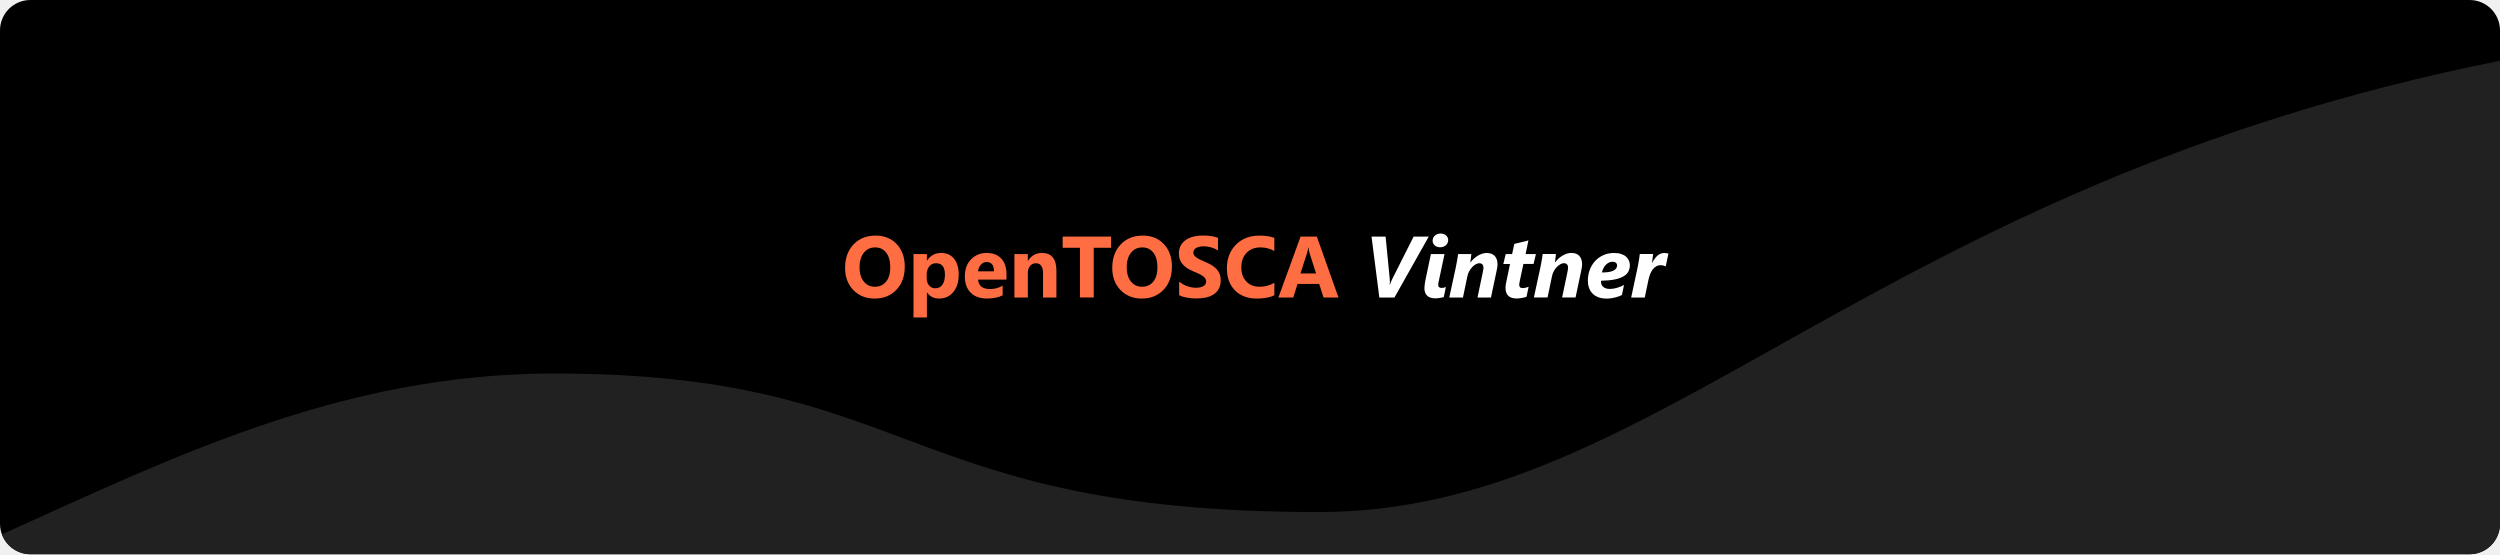
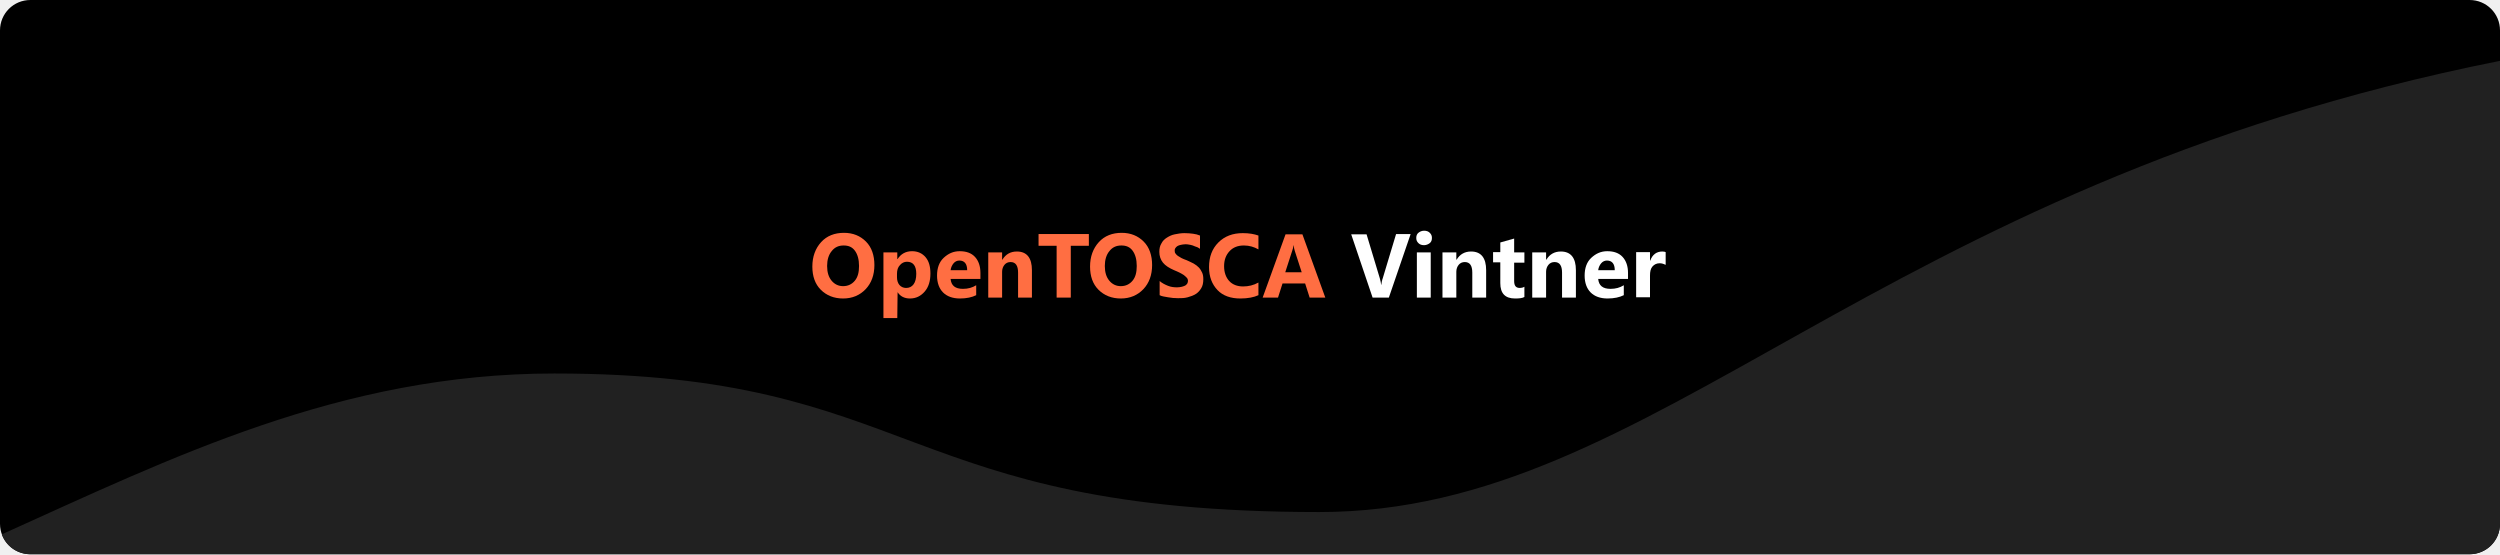
<svg xmlns="http://www.w3.org/2000/svg" version="1.1" id="Ebene_1" x="0px" y="0px" viewBox="0 0 830 184" style="enable-background:new 0 0 830 184;" xml:space="preserve">
  <style type="text/css">
	.st0{fill:#212121;}
- 	.st1{display:none;}
+ 	.st1{display:none;enable-background:new    ;}
	.st2{display:inline;fill:#FF6E42;}
	.st3{font-family:'SegoeUI-Bold';}
- 	.st4{font-size:28.861px;}
+ 	.st4{font-size:30px;}
	.st5{display:inline;fill:#FFFFFF;}
- 	.st6{font-family:'SegoeUI-BoldItalic';}
+ 	.st6{enable-background:new    ;}
	.st7{fill:#FF6E42;}
	.st8{fill:#FFFFFF;}
</style>
  <g>
-     <path d="M819.9,184H10.1C4.52,184,0,179.48,0,173.9V10.1C0,4.52,4.52,0,10.1,0H819.9c5.58,0,10.1,4.52,10.1,10.1V173.9   C830,179.48,825.48,184,819.9,184z" />
+     <path d="M819.9,184H10.1C4.5,184,0,179.5,0,173.9V10.1C0,4.5,4.5,0,10.1,0h809.8c5.6,0,10.1,4.5,10.1,10.1v163.8   C830,179.5,825.5,184,819.9,184z" />
  </g>
-   <path class="st0" d="M438,170c-140,0-133-46-254-46c-70.89,0-127.37,28.22-183.36,53.4c1.43,3.85,5.12,6.6,9.47,6.6H819.9  c5.58,0,10.1-4.52,10.1-10.1V20.17C620.55,61.91,550.63,170,438,170z" />
-   <text transform="matrix(1 0 0 1 277.9861 98.7666)" class="st1">
+   <path class="st0" d="M438,170c-140,0-133-46-254-46c-70.9,0-127.4,28.2-183.4,53.4c1.4,3.9,5.1,6.6,9.5,6.6h809.8  c5.6,0,10.1-4.5,10.1-10.1V20.2C620.5,61.9,550.6,170,438,170z" />
+   <text transform="matrix(1 0 0 1 268.0395 98.7666)" class="st1">
    <tspan x="0" y="0" class="st2 st3 st4">OpenTOSCA </tspan>
-     <tspan x="174.1" y="0" class="st5 st6 st4">Vintner</tspan>
+     <tspan x="181" y="0" class="st5 st3 st4">Vintner</tspan>
+     <tspan x="285.6" y="0" class="st2 st3 st4"> </tspan>
  </text>
-   <g>
-     <path class="st7" d="M290.37,99.12c-2.89,0-5.25-0.94-7.07-2.83s-2.73-4.34-2.73-7.36c0-3.19,0.92-5.78,2.78-7.75   c1.85-1.97,4.3-2.96,7.36-2.96c2.88,0,5.22,0.94,7,2.83s2.67,4.38,2.67,7.47c0,3.18-0.92,5.74-2.77,7.68   C295.75,98.15,293.34,99.12,290.37,99.12z M290.57,82.14c-1.6,0-2.87,0.6-3.8,1.8s-1.41,2.78-1.41,4.76c0,2,0.47,3.58,1.41,4.75   s2.17,1.75,3.69,1.75c1.57,0,2.81-0.57,3.73-1.7c0.92-1.13,1.38-2.7,1.38-4.71c0-2.1-0.45-3.73-1.34-4.89   S292.12,82.14,290.57,82.14z" />
-     <path class="st7" d="M307.79,97.09h-0.06v8.31h-4.45V84.34h4.45v2.17h0.06c1.1-1.68,2.64-2.52,4.64-2.52   c1.87,0,3.31,0.64,4.33,1.92c1.02,1.28,1.53,3.03,1.53,5.24c0,2.41-0.59,4.34-1.78,5.79c-1.19,1.46-2.77,2.18-4.74,2.18   C310.03,99.12,308.7,98.44,307.79,97.09z M307.66,91.17v1.16c0,1,0.26,1.81,0.79,2.44c0.53,0.63,1.22,0.94,2.07,0.94   c1.01,0,1.8-0.39,2.36-1.18c0.56-0.78,0.84-1.9,0.84-3.33c0-2.54-0.99-3.81-2.96-3.81c-0.91,0-1.66,0.35-2.23,1.04   C307.95,89.12,307.66,90.03,307.66,91.17z" />
-     <path class="st7" d="M334.14,92.82h-9.41c0.15,2.1,1.47,3.14,3.96,3.14c1.59,0,2.98-0.38,4.19-1.13v3.21   c-1.33,0.71-3.07,1.07-5.2,1.07c-2.33,0-4.14-0.65-5.42-1.94c-1.29-1.29-1.93-3.09-1.93-5.4c0-2.4,0.7-4.29,2.08-5.69   c1.39-1.4,3.1-2.1,5.13-2.1c2.1,0,3.73,0.62,4.88,1.87c1.15,1.25,1.73,2.95,1.73,5.09V92.82z M330.01,90.09   c0-2.07-0.84-3.1-2.51-3.1c-0.71,0-1.33,0.3-1.85,0.89c-0.52,0.59-0.84,1.33-0.95,2.21H330.01z" />
-     <path class="st7" d="M350.73,98.77h-4.44v-8.02c0-2.24-0.8-3.35-2.4-3.35c-0.77,0-1.4,0.3-1.9,0.89c-0.5,0.59-0.75,1.34-0.75,2.25   v8.23h-4.45V84.34h4.45v2.28h0.06c1.06-1.76,2.61-2.64,4.64-2.64c3.19,0,4.79,1.98,4.79,5.95V98.77z" />
-     <path class="st7" d="M368.88,82.26h-5.76v16.5h-4.57v-16.5h-5.74v-3.71h16.06V82.26z" />
-     <path class="st7" d="M379.07,99.12c-2.89,0-5.25-0.94-7.07-2.83s-2.73-4.34-2.73-7.36c0-3.19,0.92-5.78,2.78-7.75   c1.85-1.97,4.3-2.96,7.36-2.96c2.88,0,5.22,0.94,7,2.83s2.67,4.38,2.67,7.47c0,3.18-0.92,5.74-2.77,7.68   C384.44,98.15,382.04,99.12,379.07,99.12z M379.27,82.14c-1.6,0-2.87,0.6-3.8,1.8s-1.41,2.78-1.41,4.76c0,2,0.47,3.58,1.41,4.75   s2.17,1.75,3.69,1.75c1.57,0,2.81-0.57,3.73-1.7c0.92-1.13,1.38-2.7,1.38-4.71c0-2.1-0.45-3.73-1.34-4.89   S380.82,82.14,379.27,82.14z" />
-     <path class="st7" d="M391.48,97.99v-4.51c0.82,0.69,1.71,1.2,2.66,1.54c0.96,0.34,1.93,0.51,2.9,0.51c0.57,0,1.07-0.05,1.5-0.16   c0.43-0.1,0.78-0.25,1.07-0.43c0.29-0.18,0.5-0.4,0.64-0.65c0.14-0.25,0.21-0.52,0.21-0.81c0-0.39-0.11-0.75-0.34-1.06   c-0.23-0.31-0.53-0.6-0.92-0.86c-0.39-0.26-0.85-0.52-1.39-0.76c-0.54-0.24-1.11-0.49-1.73-0.75c-1.58-0.66-2.75-1.46-3.53-2.41   c-0.77-0.95-1.16-2.1-1.16-3.44c0-1.05,0.21-1.96,0.63-2.71s1-1.38,1.73-1.87c0.73-0.49,1.57-0.85,2.53-1.08   c0.96-0.23,1.97-0.35,3.04-0.35c1.05,0,1.98,0.06,2.8,0.19c0.81,0.13,1.56,0.32,2.25,0.58v4.21c-0.34-0.23-0.71-0.44-1.11-0.62   c-0.4-0.18-0.81-0.33-1.23-0.44c-0.42-0.12-0.84-0.2-1.26-0.26c-0.42-0.06-0.81-0.08-1.19-0.08c-0.52,0-0.99,0.05-1.41,0.15   s-0.78,0.24-1.07,0.42c-0.29,0.18-0.52,0.39-0.68,0.64c-0.16,0.25-0.24,0.53-0.24,0.84c0,0.34,0.09,0.64,0.27,0.91   c0.18,0.27,0.43,0.52,0.76,0.76c0.33,0.24,0.73,0.47,1.2,0.7c0.47,0.23,1,0.47,1.59,0.71c0.81,0.34,1.53,0.7,2.18,1.08   c0.64,0.38,1.2,0.81,1.66,1.29c0.46,0.48,0.81,1.03,1.06,1.64s0.37,1.33,0.37,2.15c0,1.13-0.21,2.07-0.64,2.84   c-0.43,0.77-1.01,1.39-1.74,1.86c-0.73,0.47-1.59,0.82-2.56,1.02c-0.97,0.21-2,0.31-3.08,0.31c-1.11,0-2.16-0.09-3.16-0.28   C393.08,98.65,392.22,98.37,391.48,97.99z" />
-     <path class="st7" d="M423.08,98.05c-1.48,0.71-3.4,1.07-5.78,1.07c-3.1,0-5.54-0.91-7.31-2.73c-1.78-1.82-2.66-4.25-2.66-7.29   c0-3.23,1-5.85,2.99-7.86c2-2.01,4.59-3.02,7.77-3.02c1.97,0,3.64,0.25,4.99,0.75v4.38c-1.35-0.81-2.89-1.21-4.62-1.21   c-1.9,0-3.43,0.6-4.59,1.79c-1.17,1.19-1.75,2.81-1.75,4.85c0,1.95,0.55,3.51,1.65,4.67c1.1,1.16,2.58,1.74,4.44,1.74   c1.78,0,3.4-0.43,4.88-1.3V98.05z" />
-     <path class="st7" d="M444.37,98.77h-4.96l-1.44-4.5h-7.19l-1.42,4.5h-4.93l7.36-20.21h5.4L444.37,98.77z M436.93,90.78l-2.17-6.79   c-0.16-0.51-0.27-1.11-0.34-1.82h-0.11c-0.05,0.59-0.17,1.18-0.35,1.76l-2.2,6.85H436.93z" />
-     <path class="st8" d="M462.96,98.77h-5.02l-2.59-20.21h4.67l1.37,13.98c0.03,0.33,0.04,0.67,0.05,1.01c0,0.34-0.02,0.66-0.08,0.95   h0.11c0.08-0.27,0.2-0.58,0.33-0.92c0.14-0.34,0.3-0.7,0.5-1.1l7.02-13.92h5.02L462.96,98.77z" />
-     <path class="st8" d="M479.33,98.64c-0.17,0.05-0.36,0.09-0.58,0.14s-0.46,0.09-0.7,0.13c-0.25,0.04-0.51,0.08-0.78,0.1   s-0.53,0.04-0.8,0.04c-0.63,0-1.17-0.08-1.61-0.25c-0.45-0.16-0.81-0.39-1.11-0.69c-0.29-0.3-0.51-0.65-0.64-1.06   c-0.14-0.41-0.2-0.86-0.2-1.35c0-0.21,0.01-0.44,0.04-0.69c0.02-0.25,0.05-0.52,0.09-0.8c0.04-0.28,0.08-0.56,0.13-0.85   c0.05-0.29,0.11-0.56,0.16-0.82c0.04-0.16,0.1-0.45,0.19-0.88c0.09-0.43,0.19-0.92,0.31-1.47s0.24-1.14,0.37-1.75   c0.13-0.62,0.26-1.2,0.37-1.75c0.12-0.55,0.22-1.04,0.31-1.47c0.09-0.43,0.15-0.72,0.19-0.88h4.51l-1.72,8.12   c-0.08,0.33-0.15,0.7-0.24,1.11s-0.13,0.76-0.13,1.06c0,0.36,0.11,0.61,0.34,0.75c0.23,0.14,0.48,0.21,0.78,0.21   c0.24,0,0.49-0.03,0.74-0.08c0.25-0.05,0.48-0.12,0.68-0.2c-0.12,0.56-0.24,1.12-0.35,1.67C479.57,97.52,479.46,98.08,479.33,98.64   z M480.8,79.69c0,0.37-0.07,0.7-0.21,0.99c-0.14,0.29-0.33,0.54-0.57,0.75s-0.52,0.37-0.85,0.49s-0.67,0.17-1.05,0.17   c-0.36,0-0.69-0.05-0.99-0.16c-0.31-0.11-0.57-0.26-0.79-0.45c-0.22-0.19-0.39-0.42-0.52-0.68c-0.13-0.26-0.19-0.55-0.19-0.86   c0-0.37,0.07-0.7,0.2-0.99s0.32-0.54,0.56-0.75c0.24-0.21,0.52-0.37,0.85-0.49s0.69-0.17,1.07-0.17c0.36,0,0.69,0.05,0.99,0.16   s0.56,0.26,0.78,0.45c0.22,0.19,0.39,0.42,0.52,0.68S480.8,79.38,480.8,79.69z" />
-     <path class="st8" d="M497.18,87.77c0,0.14-0.01,0.33-0.04,0.56c-0.03,0.23-0.06,0.48-0.11,0.73c-0.04,0.25-0.09,0.5-0.13,0.74   s-0.09,0.44-0.13,0.61L495,98.77h-4.47l1.73-8.23c0.06-0.3,0.11-0.61,0.17-0.93c0.06-0.32,0.08-0.56,0.08-0.73   c0-0.45-0.12-0.81-0.35-1.08c-0.23-0.27-0.58-0.4-1.04-0.4c-0.38,0-0.79,0.12-1.2,0.36c-0.42,0.24-0.81,0.56-1.18,0.95   s-0.69,0.85-0.97,1.36c-0.28,0.51-0.47,1.04-0.58,1.57l-1.49,7.13h-4.54l2.14-9.89c0.08-0.43,0.17-0.87,0.25-1.3   c0.08-0.44,0.16-0.85,0.23-1.25c0.07-0.4,0.12-0.77,0.18-1.11c0.05-0.34,0.09-0.63,0.12-0.87h4.4c-0.03,0.26-0.06,0.54-0.09,0.82   c-0.03,0.29-0.07,0.56-0.1,0.82c-0.03,0.26-0.06,0.5-0.09,0.7s-0.05,0.35-0.07,0.43h0.06c0.33-0.43,0.7-0.84,1.11-1.22   c0.41-0.38,0.85-0.71,1.32-0.99s0.95-0.5,1.44-0.67c0.5-0.16,1-0.25,1.49-0.25c1.19,0,2.09,0.33,2.7,0.99   C496.87,85.64,497.18,86.57,497.18,87.77z" />
-     <path class="st8" d="M509.15,87.62h-3.37l-1.16,5.4c-0.02,0.12-0.04,0.25-0.07,0.39c-0.03,0.14-0.05,0.28-0.08,0.42   c-0.02,0.14-0.04,0.27-0.06,0.4s-0.03,0.23-0.03,0.32c0,0.38,0.09,0.65,0.28,0.83c0.19,0.18,0.5,0.27,0.93,0.27   c0.11,0,0.26-0.01,0.43-0.04s0.35-0.07,0.54-0.11c0.18-0.05,0.36-0.1,0.53-0.15c0.17-0.05,0.3-0.1,0.41-0.13l-0.69,3.3   c-0.17,0.07-0.38,0.13-0.62,0.2c-0.24,0.07-0.51,0.13-0.8,0.18c-0.29,0.06-0.59,0.1-0.91,0.14s-0.62,0.06-0.92,0.06   c-0.71,0-1.31-0.09-1.79-0.27c-0.48-0.18-0.86-0.44-1.15-0.76c-0.29-0.32-0.49-0.7-0.61-1.13c-0.12-0.43-0.18-0.9-0.18-1.41   c0-0.15,0.01-0.32,0.03-0.52s0.04-0.4,0.08-0.61c0.03-0.21,0.07-0.42,0.11-0.63s0.08-0.41,0.12-0.58l1.16-5.55h-2.23l0.79-3.28   h2.13l0.73-3.38l4.69-1.16l-0.94,4.54h3.42L509.15,87.62z" />
-     <path class="st8" d="M525.26,87.77c0,0.14-0.01,0.33-0.04,0.56c-0.03,0.23-0.06,0.48-0.11,0.73c-0.04,0.25-0.09,0.5-0.13,0.74   s-0.09,0.44-0.13,0.61l-1.76,8.34h-4.47l1.73-8.23c0.06-0.3,0.11-0.61,0.17-0.93c0.06-0.32,0.08-0.56,0.08-0.73   c0-0.45-0.12-0.81-0.35-1.08c-0.23-0.27-0.58-0.4-1.04-0.4c-0.38,0-0.79,0.12-1.2,0.36c-0.42,0.24-0.81,0.56-1.18,0.95   s-0.69,0.85-0.97,1.36c-0.28,0.51-0.47,1.04-0.58,1.57l-1.49,7.13h-4.54l2.14-9.89c0.08-0.43,0.17-0.87,0.25-1.3   c0.08-0.44,0.16-0.85,0.23-1.25c0.07-0.4,0.12-0.77,0.18-1.11c0.05-0.34,0.09-0.63,0.12-0.87h4.4c-0.03,0.26-0.06,0.54-0.09,0.82   c-0.03,0.29-0.07,0.56-0.1,0.82c-0.03,0.26-0.06,0.5-0.09,0.7s-0.05,0.35-0.07,0.43h0.06c0.33-0.43,0.7-0.84,1.11-1.22   c0.41-0.38,0.85-0.71,1.32-0.99s0.95-0.5,1.44-0.67c0.5-0.16,1-0.25,1.49-0.25c1.19,0,2.09,0.33,2.7,0.99   C524.96,85.64,525.26,86.57,525.26,87.77z" />
-     <path class="st8" d="M541.12,88.06c0,0.74-0.16,1.42-0.47,2.04c-0.32,0.62-0.84,1.16-1.58,1.61c-0.74,0.45-1.72,0.81-2.94,1.06   c-1.22,0.26-2.74,0.4-4.57,0.43c-0.02,0.06-0.03,0.11-0.03,0.15s0,0.09,0,0.13c0,0.29,0.05,0.58,0.14,0.87   c0.09,0.29,0.26,0.55,0.49,0.79c0.23,0.23,0.53,0.43,0.91,0.57s0.85,0.22,1.41,0.22c0.34,0,0.71-0.03,1.11-0.09   c0.4-0.06,0.81-0.15,1.22-0.27c0.41-0.12,0.83-0.26,1.23-0.42c0.41-0.16,0.79-0.35,1.13-0.54l-0.69,3.33   c-0.29,0.15-0.62,0.3-1,0.44s-0.78,0.27-1.22,0.38s-0.9,0.2-1.4,0.27c-0.49,0.07-1,0.1-1.51,0.1c-1.09,0-2.02-0.16-2.8-0.48   c-0.78-0.32-1.42-0.75-1.92-1.29c-0.5-0.54-0.87-1.17-1.11-1.9c-0.24-0.72-0.35-1.49-0.35-2.31c0-1.23,0.2-2.4,0.61-3.51   c0.41-1.11,0.99-2.08,1.75-2.92c0.76-0.84,1.67-1.5,2.73-1.99c1.07-0.49,2.26-0.74,3.57-0.74c0.95,0,1.76,0.11,2.42,0.34   c0.67,0.23,1.21,0.53,1.63,0.91s0.73,0.82,0.93,1.3S541.12,87.53,541.12,88.06z M536.87,88.11c0-0.35-0.13-0.64-0.39-0.87   c-0.26-0.23-0.62-0.35-1.09-0.35c-0.41,0-0.81,0.09-1.19,0.27c-0.38,0.18-0.73,0.43-1.04,0.74s-0.58,0.69-0.81,1.13   c-0.22,0.44-0.39,0.91-0.51,1.42c1.69,0.02,2.95-0.17,3.78-0.58C536.46,89.47,536.87,88.88,536.87,88.11z" />
-     <path class="st8" d="M553.02,88.44H553c-0.2-0.1-0.45-0.2-0.75-0.28c-0.31-0.08-0.59-0.13-0.85-0.13c-0.55,0-1.05,0.12-1.49,0.37   s-0.83,0.58-1.17,1.01c-0.34,0.42-0.62,0.92-0.85,1.49c-0.23,0.57-0.42,1.17-0.56,1.81l-1.27,6.06h-4.51l1.97-9.2   c0.09-0.44,0.19-0.9,0.28-1.37c0.09-0.47,0.17-0.93,0.25-1.39s0.15-0.9,0.21-1.32c0.06-0.42,0.11-0.81,0.15-1.16h4.41   c-0.03,0.27-0.06,0.55-0.09,0.85c-0.03,0.29-0.07,0.57-0.1,0.84c-0.03,0.27-0.07,0.51-0.1,0.73c-0.03,0.22-0.06,0.39-0.08,0.51   h0.06c0.58-1.08,1.2-1.9,1.84-2.45c0.64-0.55,1.39-0.82,2.23-0.82c0.24,0,0.48,0.02,0.72,0.07c0.23,0.05,0.45,0.08,0.63,0.11   L553.02,88.44z" />
+   <g class="st6">
+     <path class="st7" d="M279.9,99.1c-3,0-5.5-1-7.4-2.9s-2.8-4.5-2.8-7.7c0-3.3,1-6,2.9-8.1s4.5-3.1,7.6-3.1c3,0,5.4,1,7.3,2.9   s2.8,4.6,2.8,7.8c0,3.3-1,6-2.9,8S283,99.1,279.9,99.1z M280.1,81.5c-1.7,0-3,0.6-4,1.9c-1,1.2-1.5,2.9-1.5,4.9   c0,2.1,0.5,3.7,1.5,4.9s2.3,1.8,3.8,1.8c1.6,0,2.9-0.6,3.9-1.8c1-1.2,1.4-2.8,1.4-4.9c0-2.2-0.5-3.9-1.4-5.1S281.7,81.5,280.1,81.5   z" />
+     <path class="st7" d="M298,97L298,97l-0.1,8.6h-4.6V83.8h4.6V86h0.1c1.1-1.7,2.7-2.6,4.8-2.6c1.9,0,3.4,0.7,4.5,2   c1.1,1.3,1.6,3.1,1.6,5.4c0,2.5-0.6,4.5-1.9,6s-2.9,2.3-4.9,2.3C300.3,99.1,298.9,98.4,298,97z M297.8,90.9v1.2   c0,1,0.3,1.9,0.8,2.5s1.3,1,2.2,1c1.1,0,1.9-0.4,2.5-1.2c0.6-0.8,0.9-2,0.9-3.5c0-2.6-1-4-3.1-4c-0.9,0-1.7,0.4-2.3,1.1   C298.1,88.7,297.8,89.7,297.8,90.9z" />
+     <path class="st7" d="M325.4,92.6h-9.8c0.2,2.2,1.5,3.3,4.1,3.3c1.7,0,3.1-0.4,4.4-1.2V98c-1.4,0.7-3.2,1.1-5.4,1.1   c-2.4,0-4.3-0.7-5.6-2c-1.3-1.3-2-3.2-2-5.6c0-2.5,0.7-4.5,2.2-5.9s3.2-2.2,5.3-2.2c2.2,0,3.9,0.6,5.1,1.9s1.8,3.1,1.8,5.3V92.6z    M321.1,89.7c0-2.1-0.9-3.2-2.6-3.2c-0.7,0-1.4,0.3-1.9,0.9s-0.9,1.4-1,2.3H321.1z" />
+     <path class="st7" d="M342.6,98.8H338v-8.3c0-2.3-0.8-3.5-2.5-3.5c-0.8,0-1.5,0.3-2,0.9s-0.8,1.4-0.8,2.3v8.6h-4.6v-15h4.6v2.4h0.1   c1.1-1.8,2.7-2.7,4.8-2.7c3.3,0,5,2.1,5,6.2V98.8z" />
+     <path class="st7" d="M361.5,81.6h-6v17.2h-4.7V81.6h-6v-3.9h16.7V81.6z" />
+     <path class="st7" d="M372.1,99.1c-3,0-5.5-1-7.4-2.9s-2.8-4.5-2.8-7.7c0-3.3,1-6,2.9-8.1s4.5-3.1,7.6-3.1c3,0,5.4,1,7.3,2.9   s2.8,4.6,2.8,7.8c0,3.3-1,6-2.9,8S375.2,99.1,372.1,99.1z M372.3,81.5c-1.7,0-3,0.6-4,1.9c-1,1.2-1.5,2.9-1.5,4.9   c0,2.1,0.5,3.7,1.5,4.9s2.3,1.8,3.8,1.8c1.6,0,2.9-0.6,3.9-1.8c1-1.2,1.4-2.8,1.4-4.9c0-2.2-0.5-3.9-1.4-5.1S373.9,81.5,372.3,81.5   z" />
+     <path class="st7" d="M385,98v-4.7c0.8,0.7,1.8,1.2,2.8,1.6s2,0.5,3,0.5c0.6,0,1.1-0.1,1.6-0.2s0.8-0.3,1.1-0.4   c0.3-0.2,0.5-0.4,0.7-0.7c0.1-0.3,0.2-0.5,0.2-0.8c0-0.4-0.1-0.8-0.4-1.1s-0.6-0.6-1-0.9s-0.9-0.5-1.4-0.8s-1.2-0.5-1.8-0.8   c-1.6-0.7-2.9-1.5-3.7-2.5s-1.2-2.2-1.2-3.6c0-1.1,0.2-2,0.7-2.8c0.4-0.8,1-1.4,1.8-1.9s1.6-0.9,2.6-1.1s2.1-0.4,3.2-0.4   c1.1,0,2.1,0.1,2.9,0.2c0.8,0.1,1.6,0.3,2.3,0.6v4.4c-0.4-0.2-0.7-0.5-1.1-0.6s-0.8-0.3-1.3-0.5s-0.9-0.2-1.3-0.3s-0.8-0.1-1.2-0.1   c-0.5,0-1,0.1-1.5,0.2c-0.4,0.1-0.8,0.2-1.1,0.4s-0.5,0.4-0.7,0.7c-0.2,0.3-0.2,0.5-0.2,0.9c0,0.4,0.1,0.7,0.3,0.9   c0.2,0.3,0.4,0.5,0.8,0.8c0.3,0.2,0.8,0.5,1.2,0.7c0.5,0.2,1,0.5,1.7,0.7c0.8,0.4,1.6,0.7,2.3,1.1c0.7,0.4,1.2,0.8,1.7,1.3   s0.8,1.1,1.1,1.7s0.4,1.4,0.4,2.2c0,1.2-0.2,2.2-0.7,3s-1,1.4-1.8,1.9s-1.6,0.8-2.7,1.1s-2.1,0.3-3.2,0.3c-1.2,0-2.2-0.1-3.3-0.3   S385.7,98.4,385,98z" />
+     <path class="st7" d="M417.8,98c-1.5,0.7-3.5,1.1-6,1.1c-3.2,0-5.8-0.9-7.6-2.8s-2.8-4.4-2.8-7.6c0-3.4,1-6.1,3.1-8.2   s4.8-3.1,8.1-3.1c2.1,0,3.8,0.3,5.2,0.8v4.6c-1.4-0.8-3-1.3-4.8-1.3c-2,0-3.6,0.6-4.8,1.9s-1.8,2.9-1.8,5c0,2,0.6,3.7,1.7,4.9   s2.7,1.8,4.6,1.8c1.8,0,3.5-0.4,5.1-1.3V98z" />
+     <path class="st7" d="M440,98.8h-5.2l-1.5-4.7h-7.5l-1.5,4.7h-5.1l7.6-21h5.6L440,98.8z M432.2,90.5l-2.3-7.1   c-0.2-0.5-0.3-1.2-0.4-1.9h-0.1c0,0.6-0.2,1.2-0.4,1.8l-2.3,7.1H432.2z" />
+     <path class="st8" d="M468.3,77.8l-7.2,21h-5.4l-7.1-21h5.1l4.4,14.6c0.2,0.8,0.4,1.5,0.4,2.1h0.1c0.1-0.7,0.2-1.4,0.5-2.2l4.4-14.6   H468.3z" />
+     <path class="st8" d="M472.8,81.4c-0.8,0-1.4-0.2-1.9-0.7s-0.7-1-0.7-1.7c0-0.7,0.2-1.3,0.7-1.7s1.1-0.7,1.9-0.7   c0.8,0,1.4,0.2,1.9,0.7s0.7,1,0.7,1.7c0,0.7-0.2,1.3-0.7,1.7S473.5,81.4,472.8,81.4z M475,98.8h-4.6v-15h4.6V98.8z" />
+     <path class="st8" d="M493.4,98.8h-4.6v-8.3c0-2.3-0.8-3.5-2.5-3.5c-0.8,0-1.5,0.3-2,0.9s-0.8,1.4-0.8,2.3v8.6h-4.6v-15h4.6v2.4h0.1   c1.1-1.8,2.7-2.7,4.8-2.7c3.3,0,5,2.1,5,6.2V98.8z" />
+     <path class="st8" d="M506.1,98.6c-0.7,0.4-1.7,0.5-3.1,0.5c-3.3,0-4.9-1.7-4.9-5.1v-6.9h-2.4v-3.4h2.4v-3.2l4.6-1.3v4.6h3.4v3.4   h-3.4v6.1c0,1.6,0.6,2.3,1.9,2.3c0.5,0,1-0.1,1.5-0.4V98.6z" />
+     <path class="st8" d="M523.2,98.8h-4.6v-8.3c0-2.3-0.8-3.5-2.5-3.5c-0.8,0-1.5,0.3-2,0.9s-0.8,1.4-0.8,2.3v8.6h-4.6v-15h4.6v2.4h0.1   c1.1-1.8,2.7-2.7,4.8-2.7c3.3,0,5,2.1,5,6.2V98.8z" />
+     <path class="st8" d="M540.4,92.6h-9.8c0.2,2.2,1.5,3.3,4.1,3.3c1.7,0,3.1-0.4,4.4-1.2V98c-1.4,0.7-3.2,1.1-5.4,1.1   c-2.4,0-4.3-0.7-5.6-2c-1.3-1.3-2-3.2-2-5.6c0-2.5,0.7-4.5,2.2-5.9s3.2-2.2,5.3-2.2c2.2,0,3.9,0.6,5.1,1.9s1.8,3.1,1.8,5.3V92.6z    M536.1,89.7c0-2.1-0.9-3.2-2.6-3.2c-0.7,0-1.4,0.3-1.9,0.9s-0.9,1.4-1,2.3H536.1z" />
+     <path class="st8" d="M552.9,87.9c-0.6-0.3-1.2-0.5-1.9-0.5c-1,0-1.8,0.4-2.4,1.1c-0.6,0.7-0.8,1.7-0.8,3v7.2h-4.6v-15h4.6v2.8h0.1   c0.7-2,2.1-3,4-3c0.5,0,0.9,0.1,1.1,0.2V87.9z" />
  </g>
</svg>
